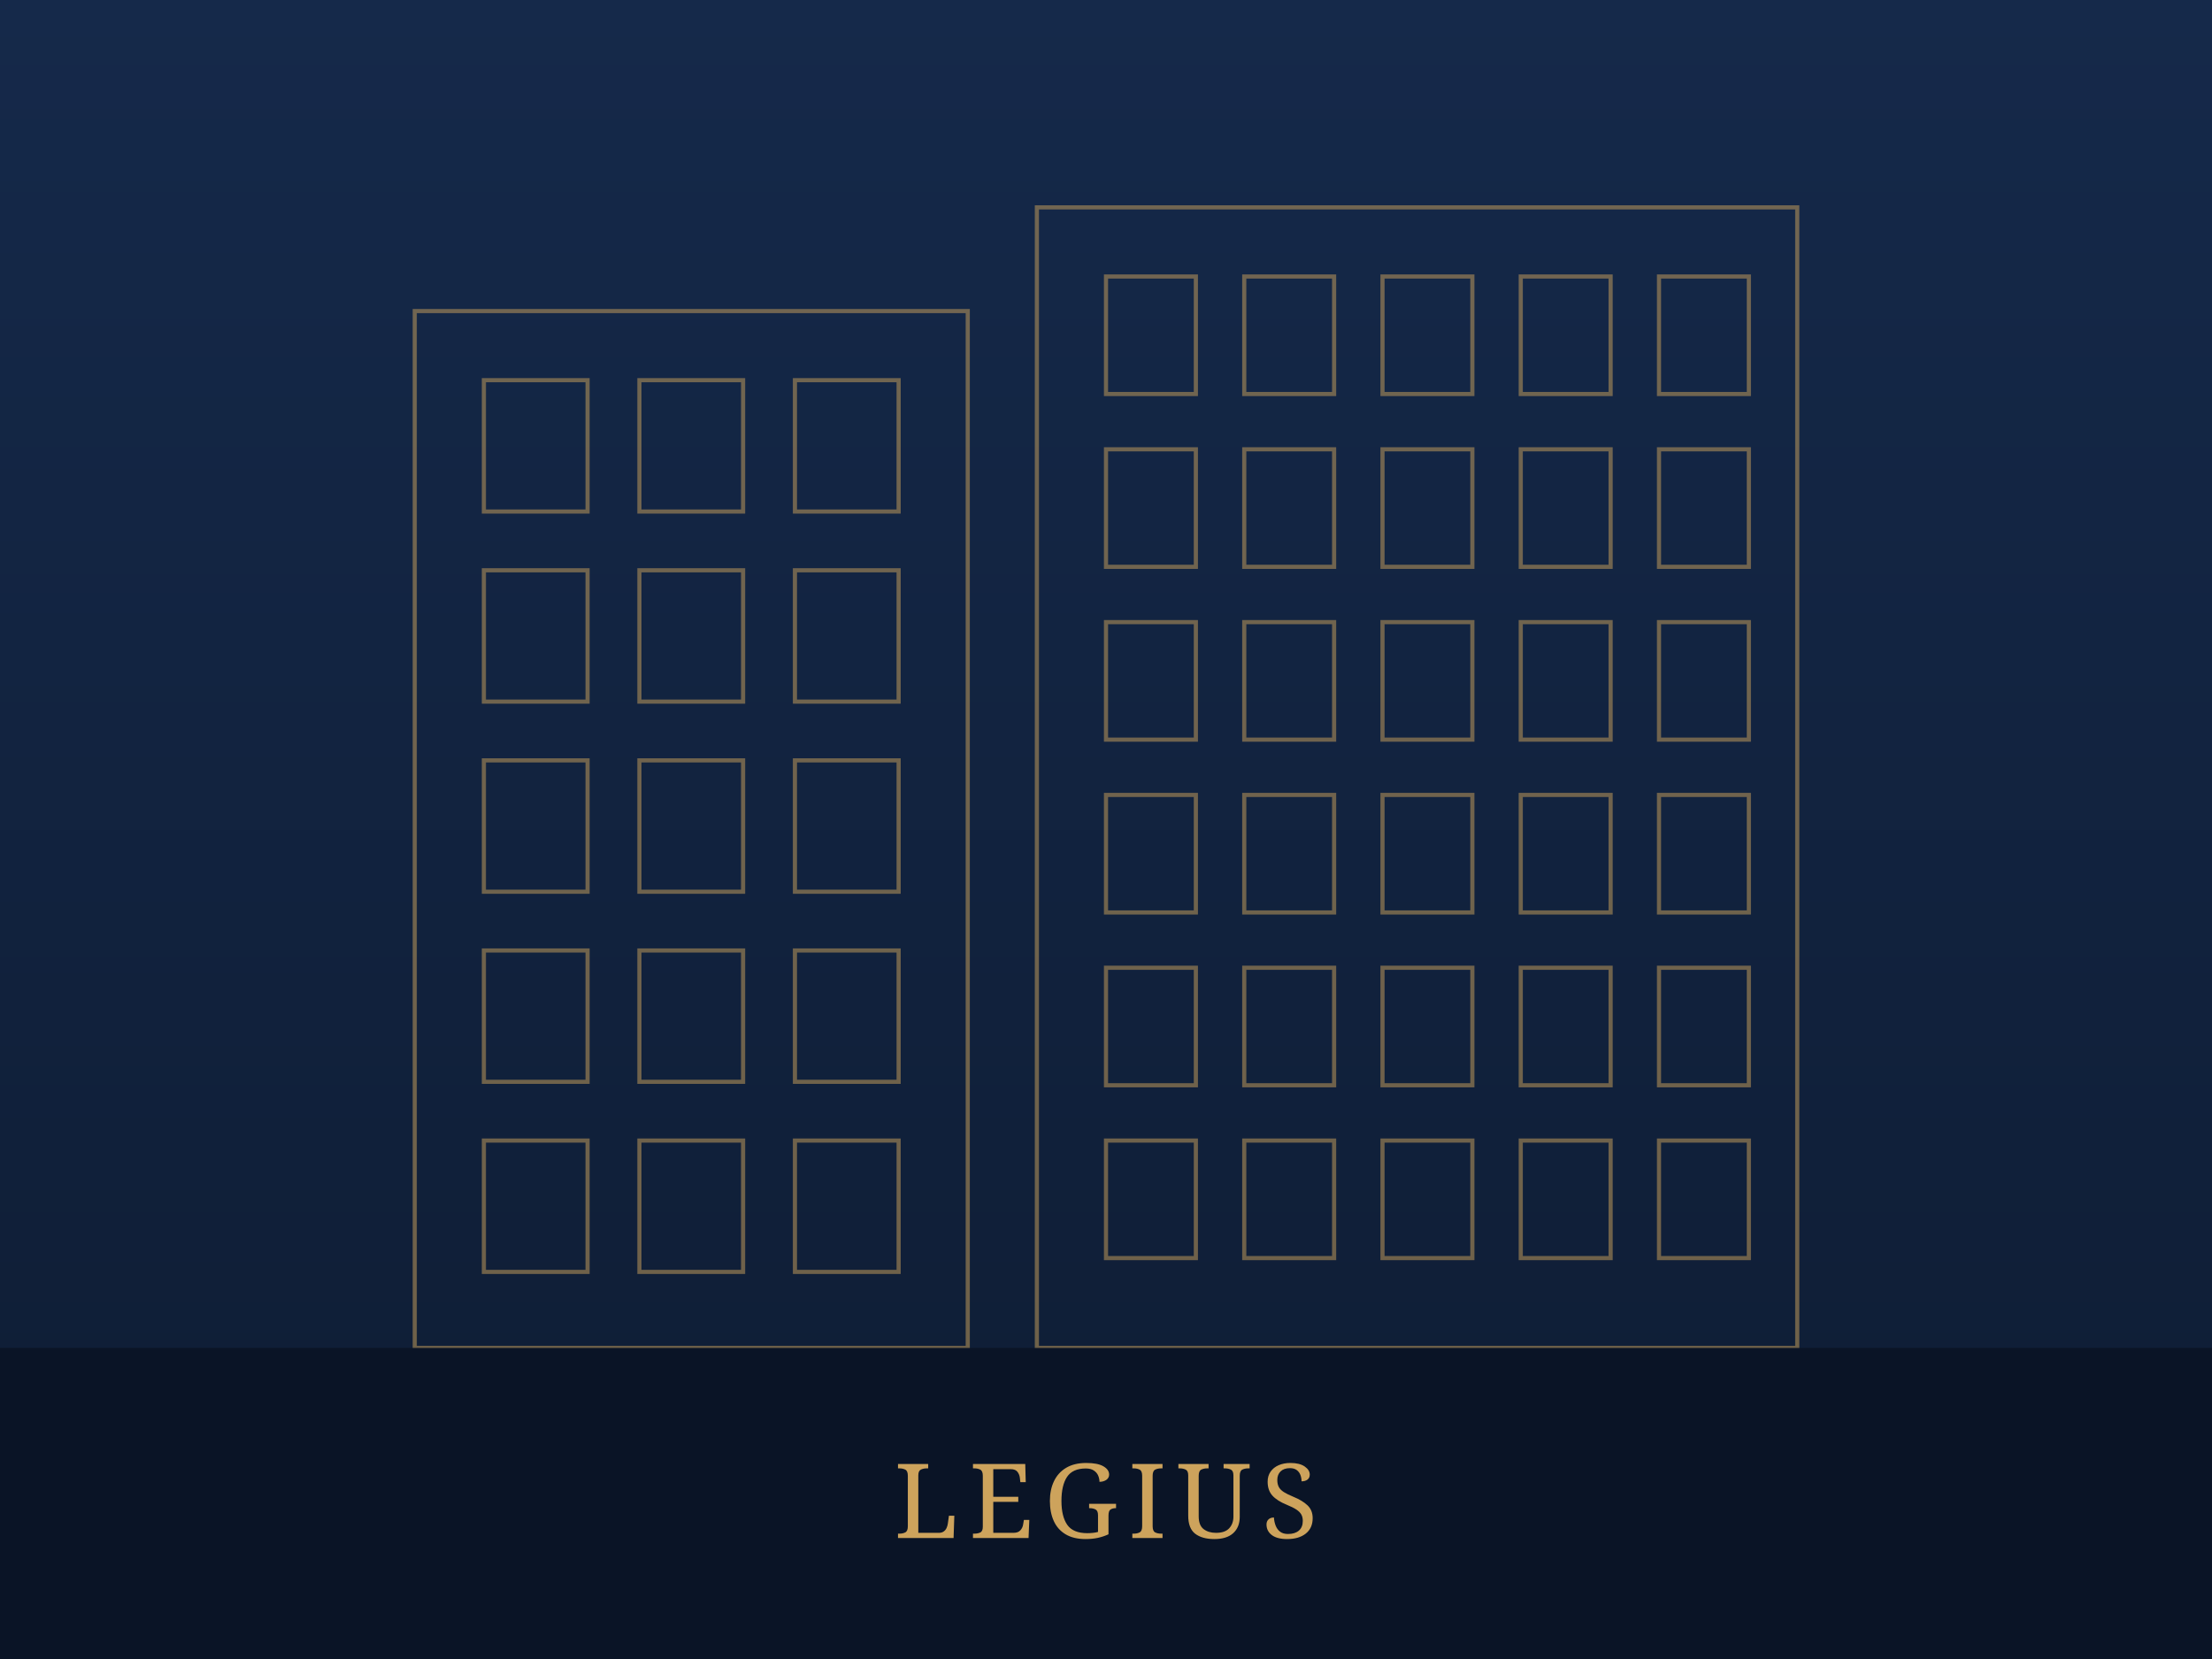
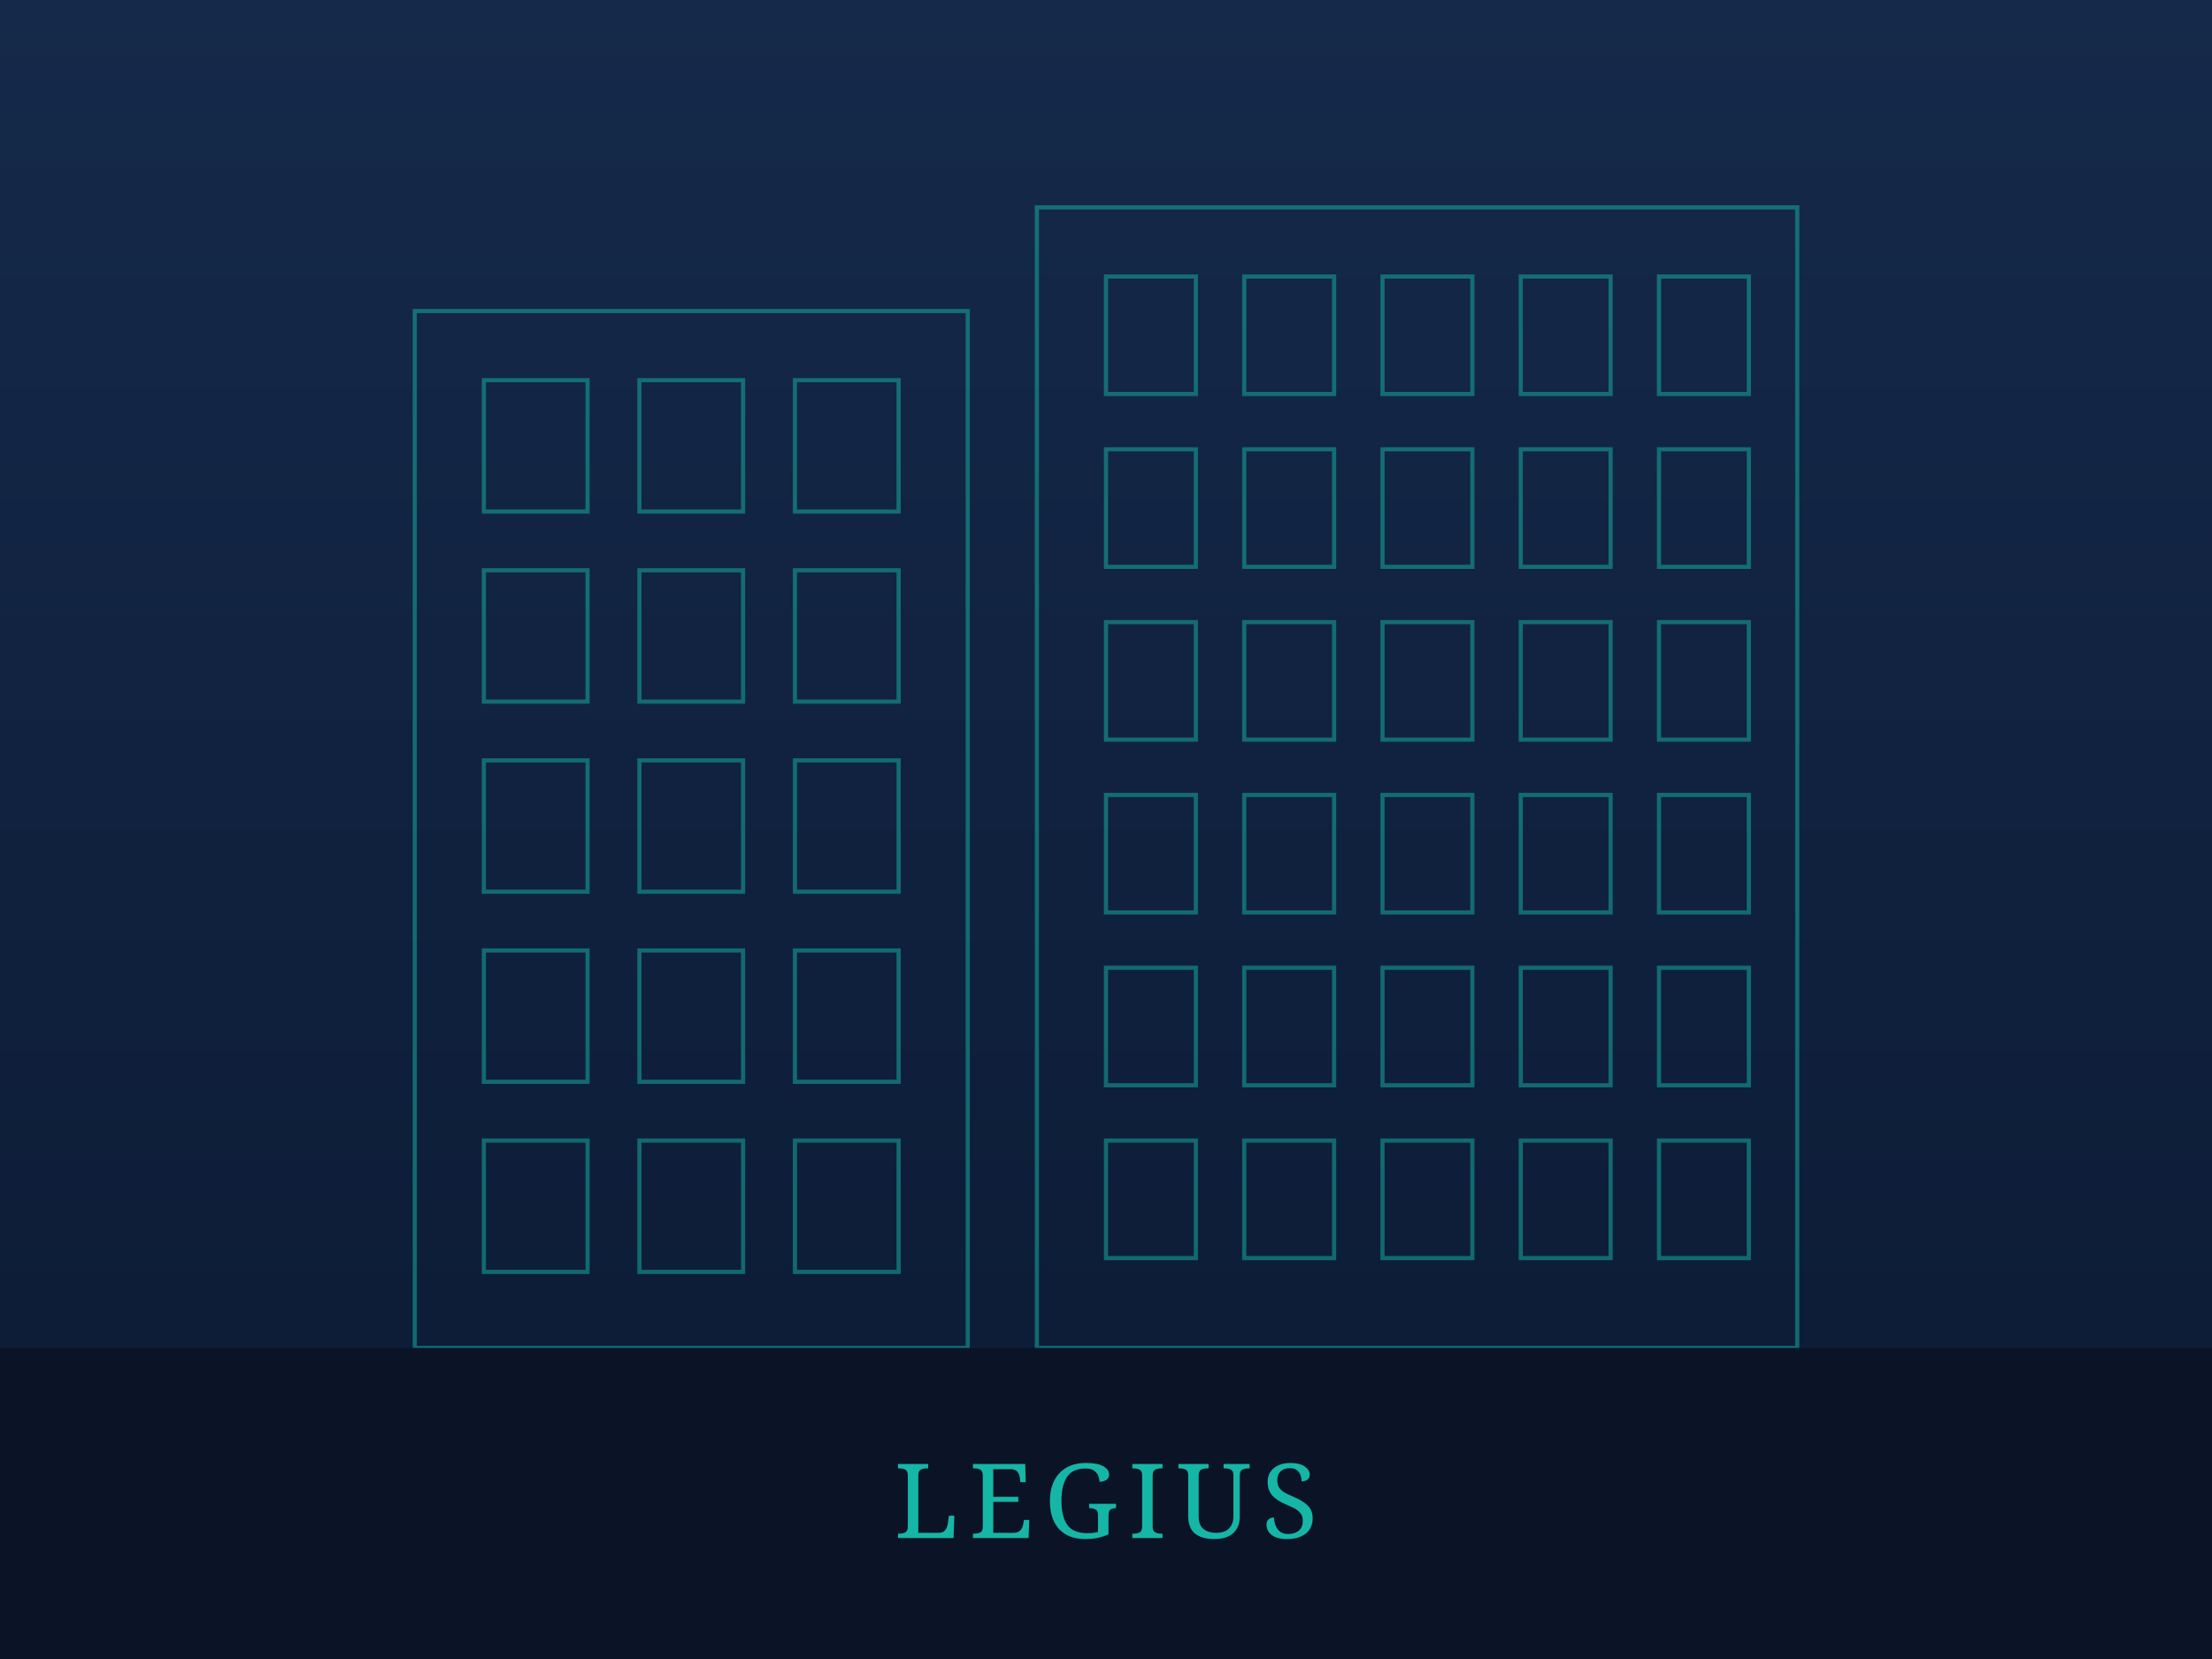
<svg xmlns="http://www.w3.org/2000/svg" viewBox="0 0 640 480" width="640" height="480" role="img" aria-label="Офіс LEGIUS">
  <defs>
    <linearGradient id="o" x1="0" y1="0" x2="0" y2="1">
      <stop offset="0" stop-color="#15294a" />
-       <stop offset="1" stop-color="#0e1c33" />
+       <stop offset="1" stop-color="#0B1A33" />
    </linearGradient>
  </defs>
  <rect width="640" height="480" fill="url(#o)" />
-   <g fill="none" stroke="#cda35c" stroke-width="1.2" opacity="0.5">
+   <g fill="none" stroke="#16B6A6" stroke-width="1.2" opacity="0.5">
    <rect x="120" y="90" width="160" height="300" />
    <rect x="300" y="60" width="220" height="330" />
    <rect x="320" y="80" width="26" height="34" />
    <rect x="360" y="80" width="26" height="34" />
    <rect x="400" y="80" width="26" height="34" />
    <rect x="440" y="80" width="26" height="34" />
    <rect x="480" y="80" width="26" height="34" />
    <rect x="320" y="130" width="26" height="34" />
    <rect x="360" y="130" width="26" height="34" />
    <rect x="400" y="130" width="26" height="34" />
    <rect x="440" y="130" width="26" height="34" />
    <rect x="480" y="130" width="26" height="34" />
    <rect x="320" y="180" width="26" height="34" />
    <rect x="360" y="180" width="26" height="34" />
    <rect x="400" y="180" width="26" height="34" />
    <rect x="440" y="180" width="26" height="34" />
    <rect x="480" y="180" width="26" height="34" />
    <rect x="320" y="230" width="26" height="34" />
    <rect x="360" y="230" width="26" height="34" />
    <rect x="400" y="230" width="26" height="34" />
    <rect x="440" y="230" width="26" height="34" />
    <rect x="480" y="230" width="26" height="34" />
    <rect x="320" y="280" width="26" height="34" />
    <rect x="360" y="280" width="26" height="34" />
    <rect x="400" y="280" width="26" height="34" />
    <rect x="440" y="280" width="26" height="34" />
    <rect x="480" y="280" width="26" height="34" />
    <rect x="320" y="330" width="26" height="34" />
    <rect x="360" y="330" width="26" height="34" />
    <rect x="400" y="330" width="26" height="34" />
    <rect x="440" y="330" width="26" height="34" />
    <rect x="480" y="330" width="26" height="34" />
    <rect x="140" y="110" width="30" height="38" />
    <rect x="185" y="110" width="30" height="38" />
    <rect x="230" y="110" width="30" height="38" />
    <rect x="140" y="165" width="30" height="38" />
    <rect x="185" y="165" width="30" height="38" />
    <rect x="230" y="165" width="30" height="38" />
    <rect x="140" y="220" width="30" height="38" />
    <rect x="185" y="220" width="30" height="38" />
    <rect x="230" y="220" width="30" height="38" />
    <rect x="140" y="275" width="30" height="38" />
    <rect x="185" y="275" width="30" height="38" />
    <rect x="230" y="275" width="30" height="38" />
    <rect x="140" y="330" width="30" height="38" />
    <rect x="185" y="330" width="30" height="38" />
    <rect x="230" y="330" width="30" height="38" />
  </g>
  <rect x="0" y="390" width="640" height="90" fill="#0a1426" />
-   <text x="320" y="445" font-family="Georgia, serif" font-size="30" fill="#cda35c" text-anchor="middle" letter-spacing="3">LEGIUS</text>
+   <text x="320" y="445" font-family="Georgia, serif" font-size="30" fill="#16B6A6" text-anchor="middle" letter-spacing="3">LEGIUS</text>
</svg>
